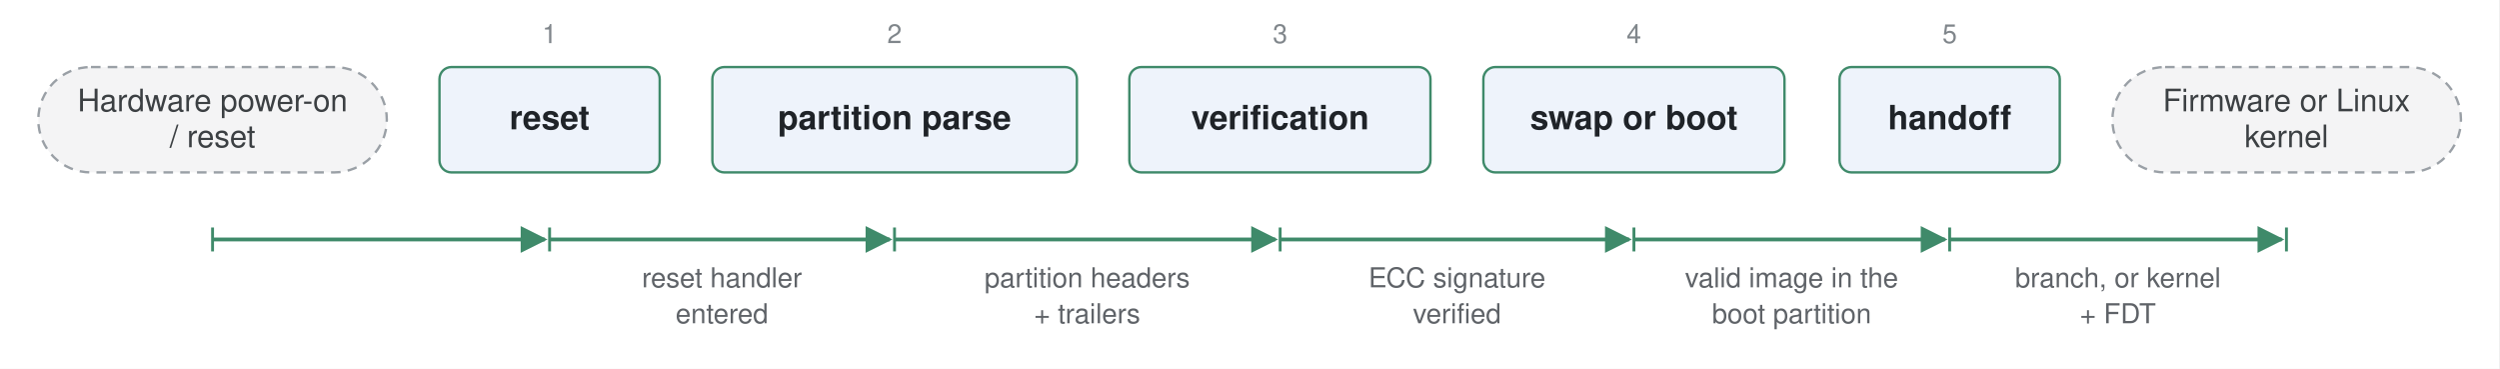
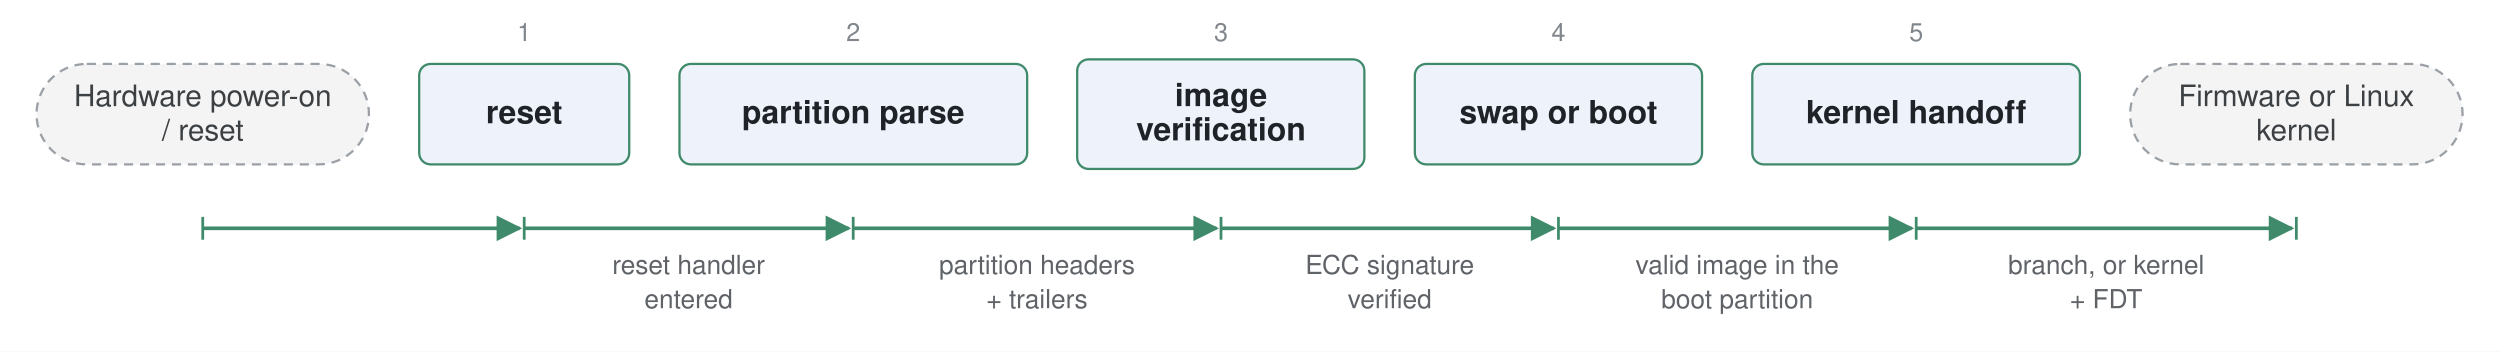
- <svg xmlns="http://www.w3.org/2000/svg" viewBox="0 0 1044 154" width="1044" height="154" role="img">
+ <svg xmlns="http://www.w3.org/2000/svg" viewBox="0 0 1095 154" width="1095" height="154" role="img">
  <defs>
    <marker id="a" viewBox="0 0 10 10" refX="9" refY="5" markerWidth="7" markerHeight="7" orient="auto-start-reverse">
      <path d="M0,0 L10,5 L0,10 z" fill="#3f8a6a" />
    </marker>
  </defs>
-   <rect width="1044" height="154" fill="#ffffff" />
+   <rect width="1095" height="154" fill="#ffffff" />
  <rect x="16.0" y="28.0" width="145.6" height="44.0" rx="22" fill="#f4f4f5" stroke="#9aa0a6" stroke-dasharray="4 3" />
  <text x="88.8" y="46.5" text-anchor="middle" font-family="-apple-system,BlinkMacSystemFont,'Segoe UI',Helvetica,Arial,sans-serif" font-size="13.0" font-weight="normal" fill="#3c4043">Hardware power-on</text>
  <text x="88.8" y="61.5" text-anchor="middle" font-family="-apple-system,BlinkMacSystemFont,'Segoe UI',Helvetica,Arial,sans-serif" font-size="13.0" font-weight="normal" fill="#3c4043">/ reset</text>
  <rect x="183.6" y="28.0" width="92.0" height="44.0" rx="5" fill="#eef3fb" stroke="#3f8a6a" />
  <text x="229.6" y="54.0" text-anchor="middle" font-family="-apple-system,BlinkMacSystemFont,'Segoe UI',Helvetica,Arial,sans-serif" font-size="14.0" font-weight="600" fill="#1f2328">reset</text>
  <text x="229.6" y="18" text-anchor="middle" font-family="-apple-system,BlinkMacSystemFont,'Segoe UI',Helvetica,Arial,sans-serif" font-size="11" fill="#80868b">1</text>
  <rect x="297.6" y="28.0" width="152.3" height="44.0" rx="5" fill="#eef3fb" stroke="#3f8a6a" />
  <text x="373.7" y="54.0" text-anchor="middle" font-family="-apple-system,BlinkMacSystemFont,'Segoe UI',Helvetica,Arial,sans-serif" font-size="14.0" font-weight="600" fill="#1f2328">partition parse</text>
  <text x="373.7" y="18" text-anchor="middle" font-family="-apple-system,BlinkMacSystemFont,'Segoe UI',Helvetica,Arial,sans-serif" font-size="11" fill="#80868b">2</text>
-   <rect x="471.8" y="28.0" width="125.8" height="44.0" rx="5" fill="#eef3fb" stroke="#3f8a6a" />
-   <text x="534.8" y="54.0" text-anchor="middle" font-family="-apple-system,BlinkMacSystemFont,'Segoe UI',Helvetica,Arial,sans-serif" font-size="14.0" font-weight="600" fill="#1f2328">verification</text>
+   <rect x="471.8" y="26.0" width="125.8" height="48.0" rx="5" fill="#eef3fb" stroke="#3f8a6a" />
+   <text x="534.8" y="46.5" text-anchor="middle" font-family="-apple-system,BlinkMacSystemFont,'Segoe UI',Helvetica,Arial,sans-serif" font-size="14.0" font-weight="600" fill="#1f2328">image</text>
+   <text x="534.8" y="61.5" text-anchor="middle" font-family="-apple-system,BlinkMacSystemFont,'Segoe UI',Helvetica,Arial,sans-serif" font-size="14.0" font-weight="600" fill="#1f2328">verification</text>
  <text x="534.8" y="18" text-anchor="middle" font-family="-apple-system,BlinkMacSystemFont,'Segoe UI',Helvetica,Arial,sans-serif" font-size="11" fill="#80868b">3</text>
  <rect x="619.7" y="28.0" width="125.8" height="44.0" rx="5" fill="#eef3fb" stroke="#3f8a6a" />
  <text x="682.6" y="54.0" text-anchor="middle" font-family="-apple-system,BlinkMacSystemFont,'Segoe UI',Helvetica,Arial,sans-serif" font-size="14.0" font-weight="600" fill="#1f2328">swap or boot</text>
  <text x="682.6" y="18" text-anchor="middle" font-family="-apple-system,BlinkMacSystemFont,'Segoe UI',Helvetica,Arial,sans-serif" font-size="11" fill="#80868b">4</text>
-   <rect x="768.5" y="28.0" width="92.0" height="44.0" rx="5" fill="#eef3fb" stroke="#3f8a6a" />
-   <text x="814.5" y="54.0" text-anchor="middle" font-family="-apple-system,BlinkMacSystemFont,'Segoe UI',Helvetica,Arial,sans-serif" font-size="14.0" font-weight="600" fill="#1f2328">handoff</text>
-   <text x="814.5" y="18" text-anchor="middle" font-family="-apple-system,BlinkMacSystemFont,'Segoe UI',Helvetica,Arial,sans-serif" font-size="11" fill="#80868b">5</text>
-   <rect x="882.5" y="28.0" width="145.6" height="44.0" rx="22" fill="#f4f4f5" stroke="#9aa0a6" stroke-dasharray="4 3" />
-   <text x="955.2" y="46.5" text-anchor="middle" font-family="-apple-system,BlinkMacSystemFont,'Segoe UI',Helvetica,Arial,sans-serif" font-size="13.0" font-weight="normal" fill="#3c4043">Firmware or Linux</text>
-   <text x="955.2" y="61.5" text-anchor="middle" font-family="-apple-system,BlinkMacSystemFont,'Segoe UI',Helvetica,Arial,sans-serif" font-size="13.0" font-weight="normal" fill="#3c4043">kernel</text>
+   <rect x="767.5" y="28.0" width="143.5" height="44.0" rx="5" fill="#eef3fb" stroke="#3f8a6a" />
+   <text x="839.3" y="54.0" text-anchor="middle" font-family="-apple-system,BlinkMacSystemFont,'Segoe UI',Helvetica,Arial,sans-serif" font-size="14.0" font-weight="600" fill="#1f2328">kernel handoff</text>
+   <text x="839.3" y="18" text-anchor="middle" font-family="-apple-system,BlinkMacSystemFont,'Segoe UI',Helvetica,Arial,sans-serif" font-size="11" fill="#80868b">5</text>
+   <rect x="933.0" y="28.0" width="145.6" height="44.0" rx="22" fill="#f4f4f5" stroke="#9aa0a6" stroke-dasharray="4 3" />
+   <text x="1005.8" y="46.5" text-anchor="middle" font-family="-apple-system,BlinkMacSystemFont,'Segoe UI',Helvetica,Arial,sans-serif" font-size="13.0" font-weight="normal" fill="#3c4043">Firmware or Linux</text>
+   <text x="1005.8" y="61.5" text-anchor="middle" font-family="-apple-system,BlinkMacSystemFont,'Segoe UI',Helvetica,Arial,sans-serif" font-size="13.0" font-weight="normal" fill="#3c4043">kernel</text>
  <line x1="88.8" y1="100" x2="227.6" y2="100" stroke="#3f8a6a" stroke-width="1.6" marker-end="url(#a)" />
  <line x1="88.8" y1="95" x2="88.8" y2="105" stroke="#3f8a6a" stroke-width="1.2" />
  <line x1="229.6" y1="100" x2="371.7" y2="100" stroke="#3f8a6a" stroke-width="1.6" marker-end="url(#a)" />
  <line x1="229.6" y1="95" x2="229.6" y2="105" stroke="#3f8a6a" stroke-width="1.2" />
  <text x="301.6" y="120.0" text-anchor="middle" font-family="-apple-system,BlinkMacSystemFont,'Segoe UI',Helvetica,Arial,sans-serif" font-size="11.5" font-weight="normal" fill="#5f6368">reset handler</text>
  <text x="301.6" y="135.0" text-anchor="middle" font-family="-apple-system,BlinkMacSystemFont,'Segoe UI',Helvetica,Arial,sans-serif" font-size="11.5" font-weight="normal" fill="#5f6368">entered</text>
  <line x1="373.7" y1="100" x2="532.8" y2="100" stroke="#3f8a6a" stroke-width="1.6" marker-end="url(#a)" />
  <line x1="373.7" y1="95" x2="373.7" y2="105" stroke="#3f8a6a" stroke-width="1.2" />
  <text x="454.2" y="120.0" text-anchor="middle" font-family="-apple-system,BlinkMacSystemFont,'Segoe UI',Helvetica,Arial,sans-serif" font-size="11.5" font-weight="normal" fill="#5f6368">partition headers</text>
  <text x="454.2" y="135.0" text-anchor="middle" font-family="-apple-system,BlinkMacSystemFont,'Segoe UI',Helvetica,Arial,sans-serif" font-size="11.5" font-weight="normal" fill="#5f6368">+ trailers</text>
  <line x1="534.8" y1="100" x2="680.6" y2="100" stroke="#3f8a6a" stroke-width="1.6" marker-end="url(#a)" />
  <line x1="534.8" y1="95" x2="534.8" y2="105" stroke="#3f8a6a" stroke-width="1.2" />
  <text x="608.7" y="120.0" text-anchor="middle" font-family="-apple-system,BlinkMacSystemFont,'Segoe UI',Helvetica,Arial,sans-serif" font-size="11.5" font-weight="normal" fill="#5f6368">ECC signature</text>
  <text x="608.7" y="135.0" text-anchor="middle" font-family="-apple-system,BlinkMacSystemFont,'Segoe UI',Helvetica,Arial,sans-serif" font-size="11.5" font-weight="normal" fill="#5f6368">verified</text>
-   <line x1="682.6" y1="100" x2="812.5" y2="100" stroke="#3f8a6a" stroke-width="1.6" marker-end="url(#a)" />
+   <line x1="682.6" y1="100" x2="837.3" y2="100" stroke="#3f8a6a" stroke-width="1.6" marker-end="url(#a)" />
  <line x1="682.6" y1="95" x2="682.6" y2="105" stroke="#3f8a6a" stroke-width="1.2" />
-   <text x="748.5" y="120.0" text-anchor="middle" font-family="-apple-system,BlinkMacSystemFont,'Segoe UI',Helvetica,Arial,sans-serif" font-size="11.5" font-weight="normal" fill="#5f6368">valid image in the</text>
-   <text x="748.5" y="135.0" text-anchor="middle" font-family="-apple-system,BlinkMacSystemFont,'Segoe UI',Helvetica,Arial,sans-serif" font-size="11.5" font-weight="normal" fill="#5f6368">boot partition</text>
-   <line x1="814.5" y1="100" x2="953.2" y2="100" stroke="#3f8a6a" stroke-width="1.6" marker-end="url(#a)" />
-   <line x1="814.5" y1="95" x2="814.5" y2="105" stroke="#3f8a6a" stroke-width="1.2" />
-   <text x="884.8" y="120.0" text-anchor="middle" font-family="-apple-system,BlinkMacSystemFont,'Segoe UI',Helvetica,Arial,sans-serif" font-size="11.5" font-weight="normal" fill="#5f6368">branch, or kernel</text>
-   <text x="884.8" y="135.0" text-anchor="middle" font-family="-apple-system,BlinkMacSystemFont,'Segoe UI',Helvetica,Arial,sans-serif" font-size="11.5" font-weight="normal" fill="#5f6368">+ FDT</text>
-   <line x1="955.2" y1="95" x2="955.2" y2="105" stroke="#3f8a6a" stroke-width="1.2" />
+   <text x="760.9" y="120.0" text-anchor="middle" font-family="-apple-system,BlinkMacSystemFont,'Segoe UI',Helvetica,Arial,sans-serif" font-size="11.5" font-weight="normal" fill="#5f6368">valid image in the</text>
+   <text x="760.9" y="135.0" text-anchor="middle" font-family="-apple-system,BlinkMacSystemFont,'Segoe UI',Helvetica,Arial,sans-serif" font-size="11.5" font-weight="normal" fill="#5f6368">boot partition</text>
+   <line x1="839.3" y1="100" x2="1003.8" y2="100" stroke="#3f8a6a" stroke-width="1.6" marker-end="url(#a)" />
+   <line x1="839.3" y1="95" x2="839.3" y2="105" stroke="#3f8a6a" stroke-width="1.2" />
+   <text x="922.5" y="120.0" text-anchor="middle" font-family="-apple-system,BlinkMacSystemFont,'Segoe UI',Helvetica,Arial,sans-serif" font-size="11.5" font-weight="normal" fill="#5f6368">branch, or kernel</text>
+   <text x="922.5" y="135.0" text-anchor="middle" font-family="-apple-system,BlinkMacSystemFont,'Segoe UI',Helvetica,Arial,sans-serif" font-size="11.5" font-weight="normal" fill="#5f6368">+ FDT</text>
+   <line x1="1005.8" y1="95" x2="1005.8" y2="105" stroke="#3f8a6a" stroke-width="1.2" />
</svg>
